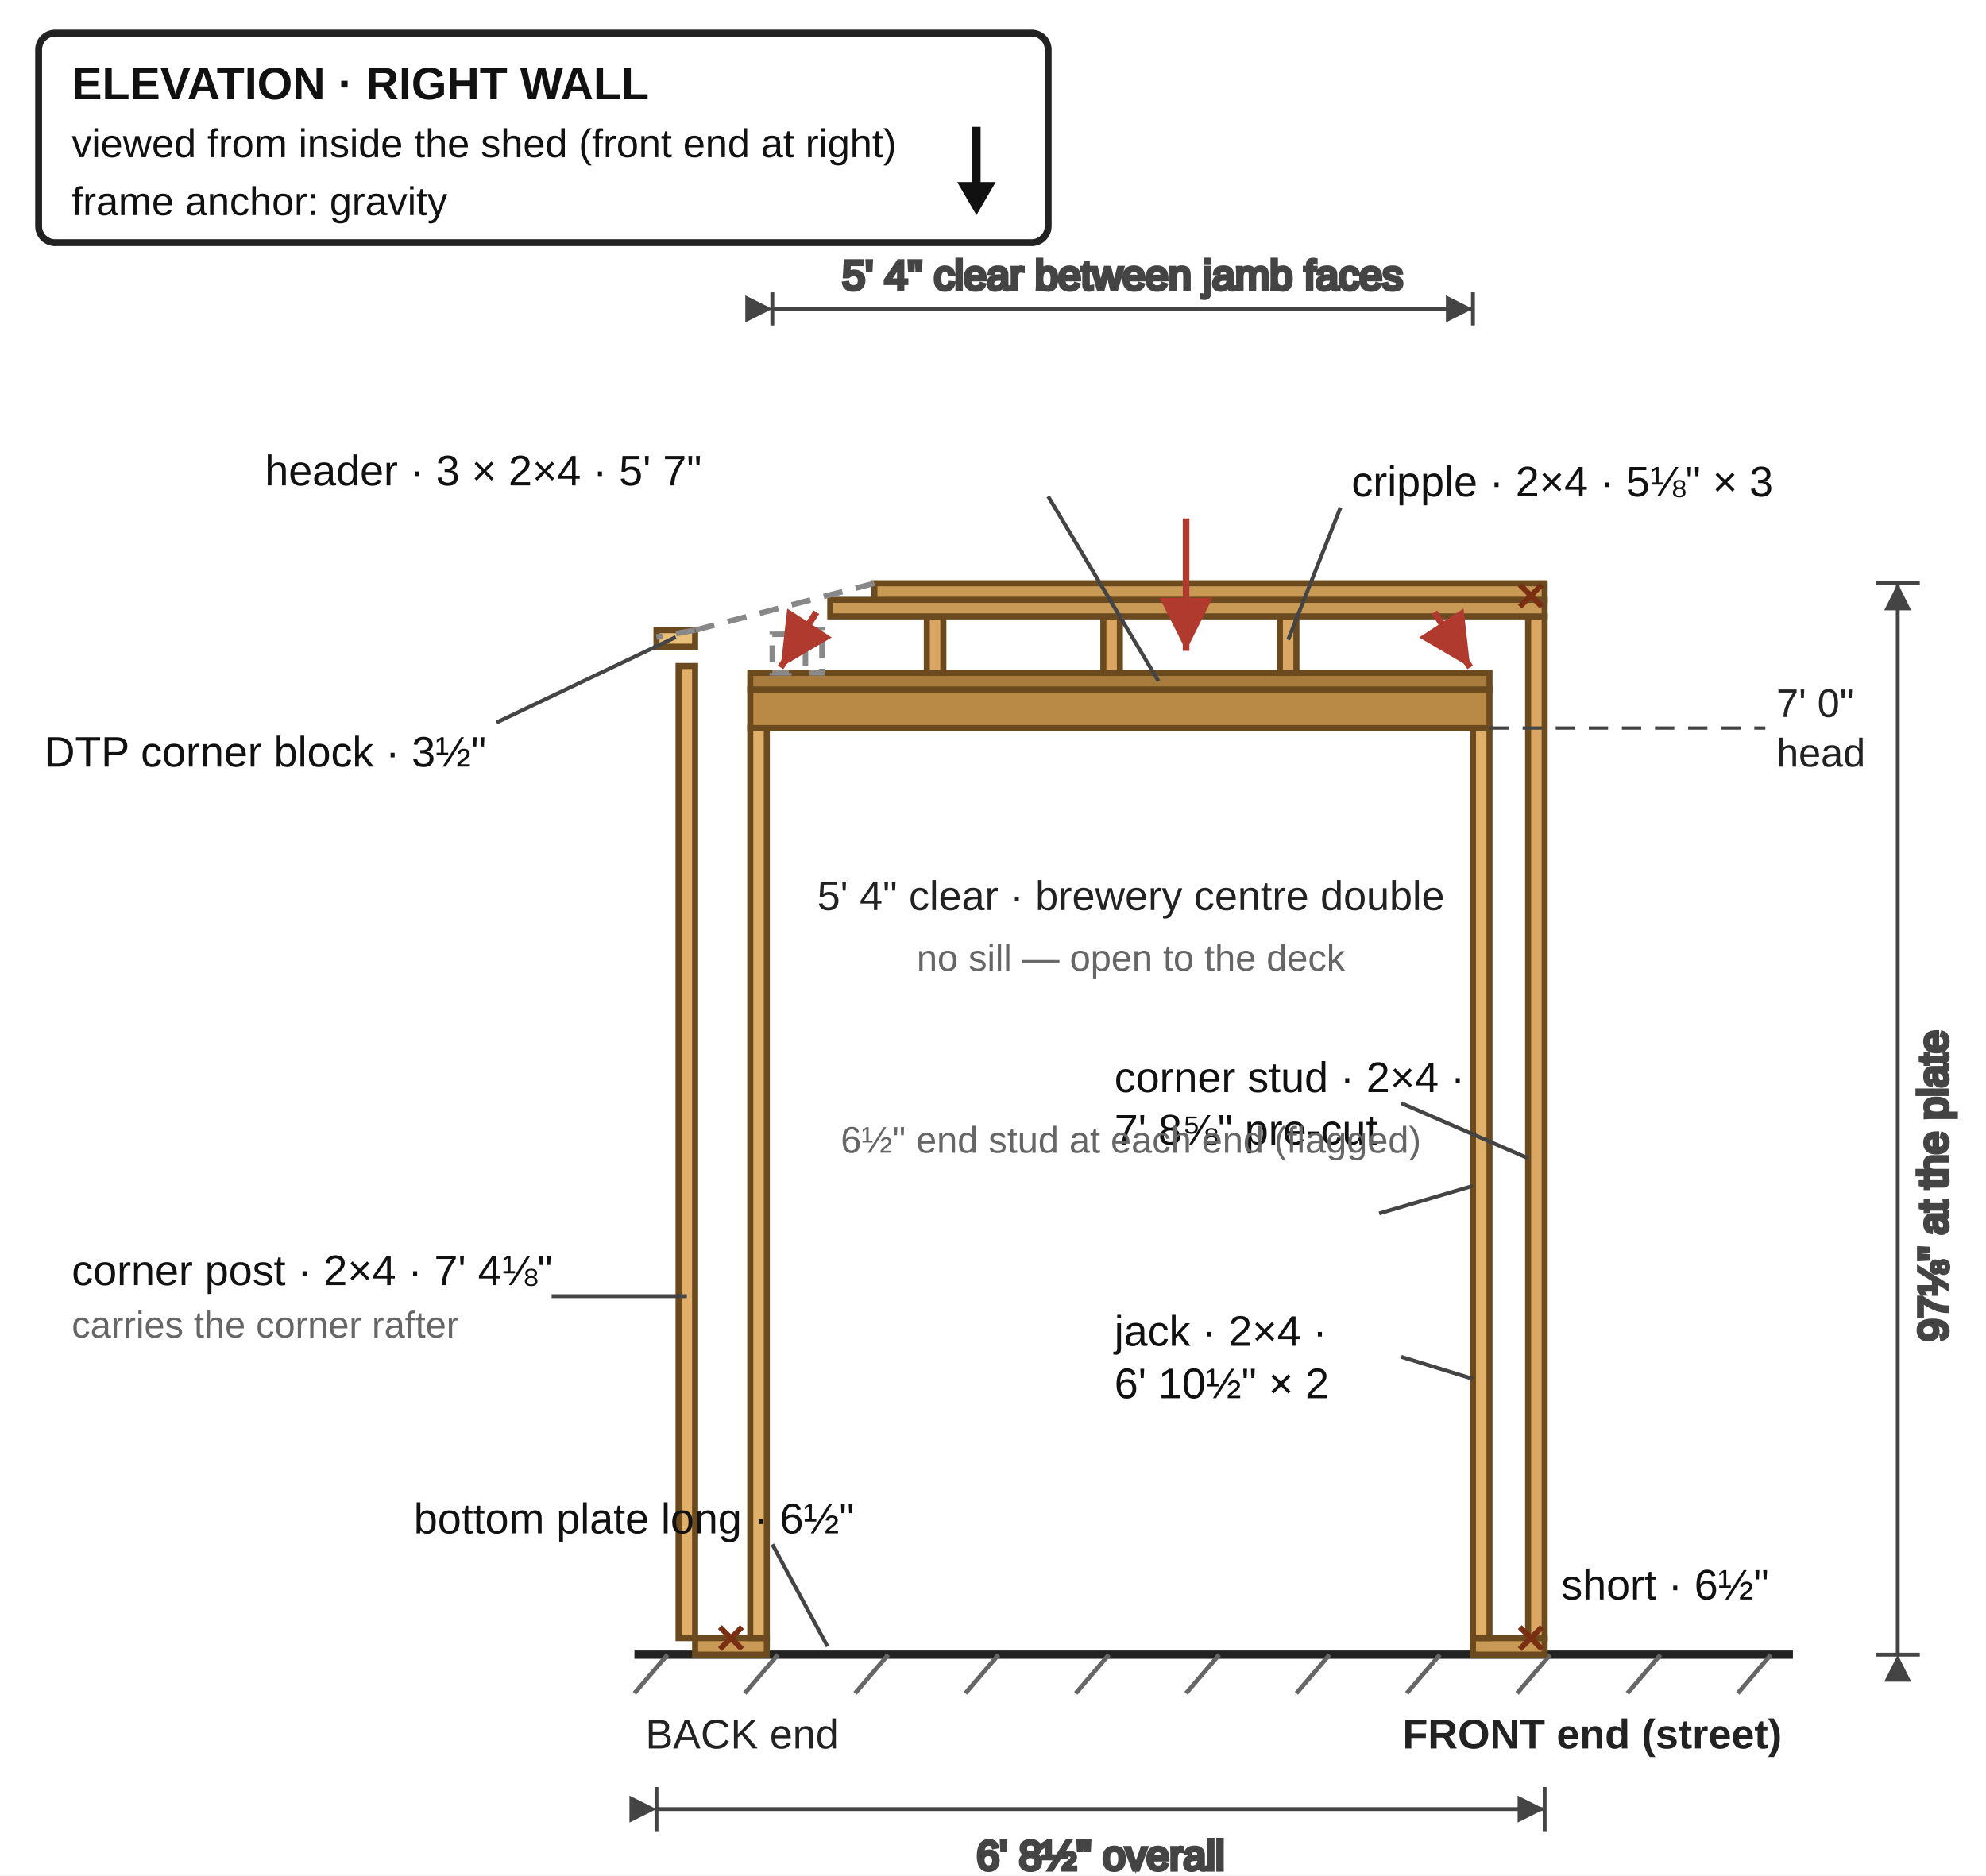
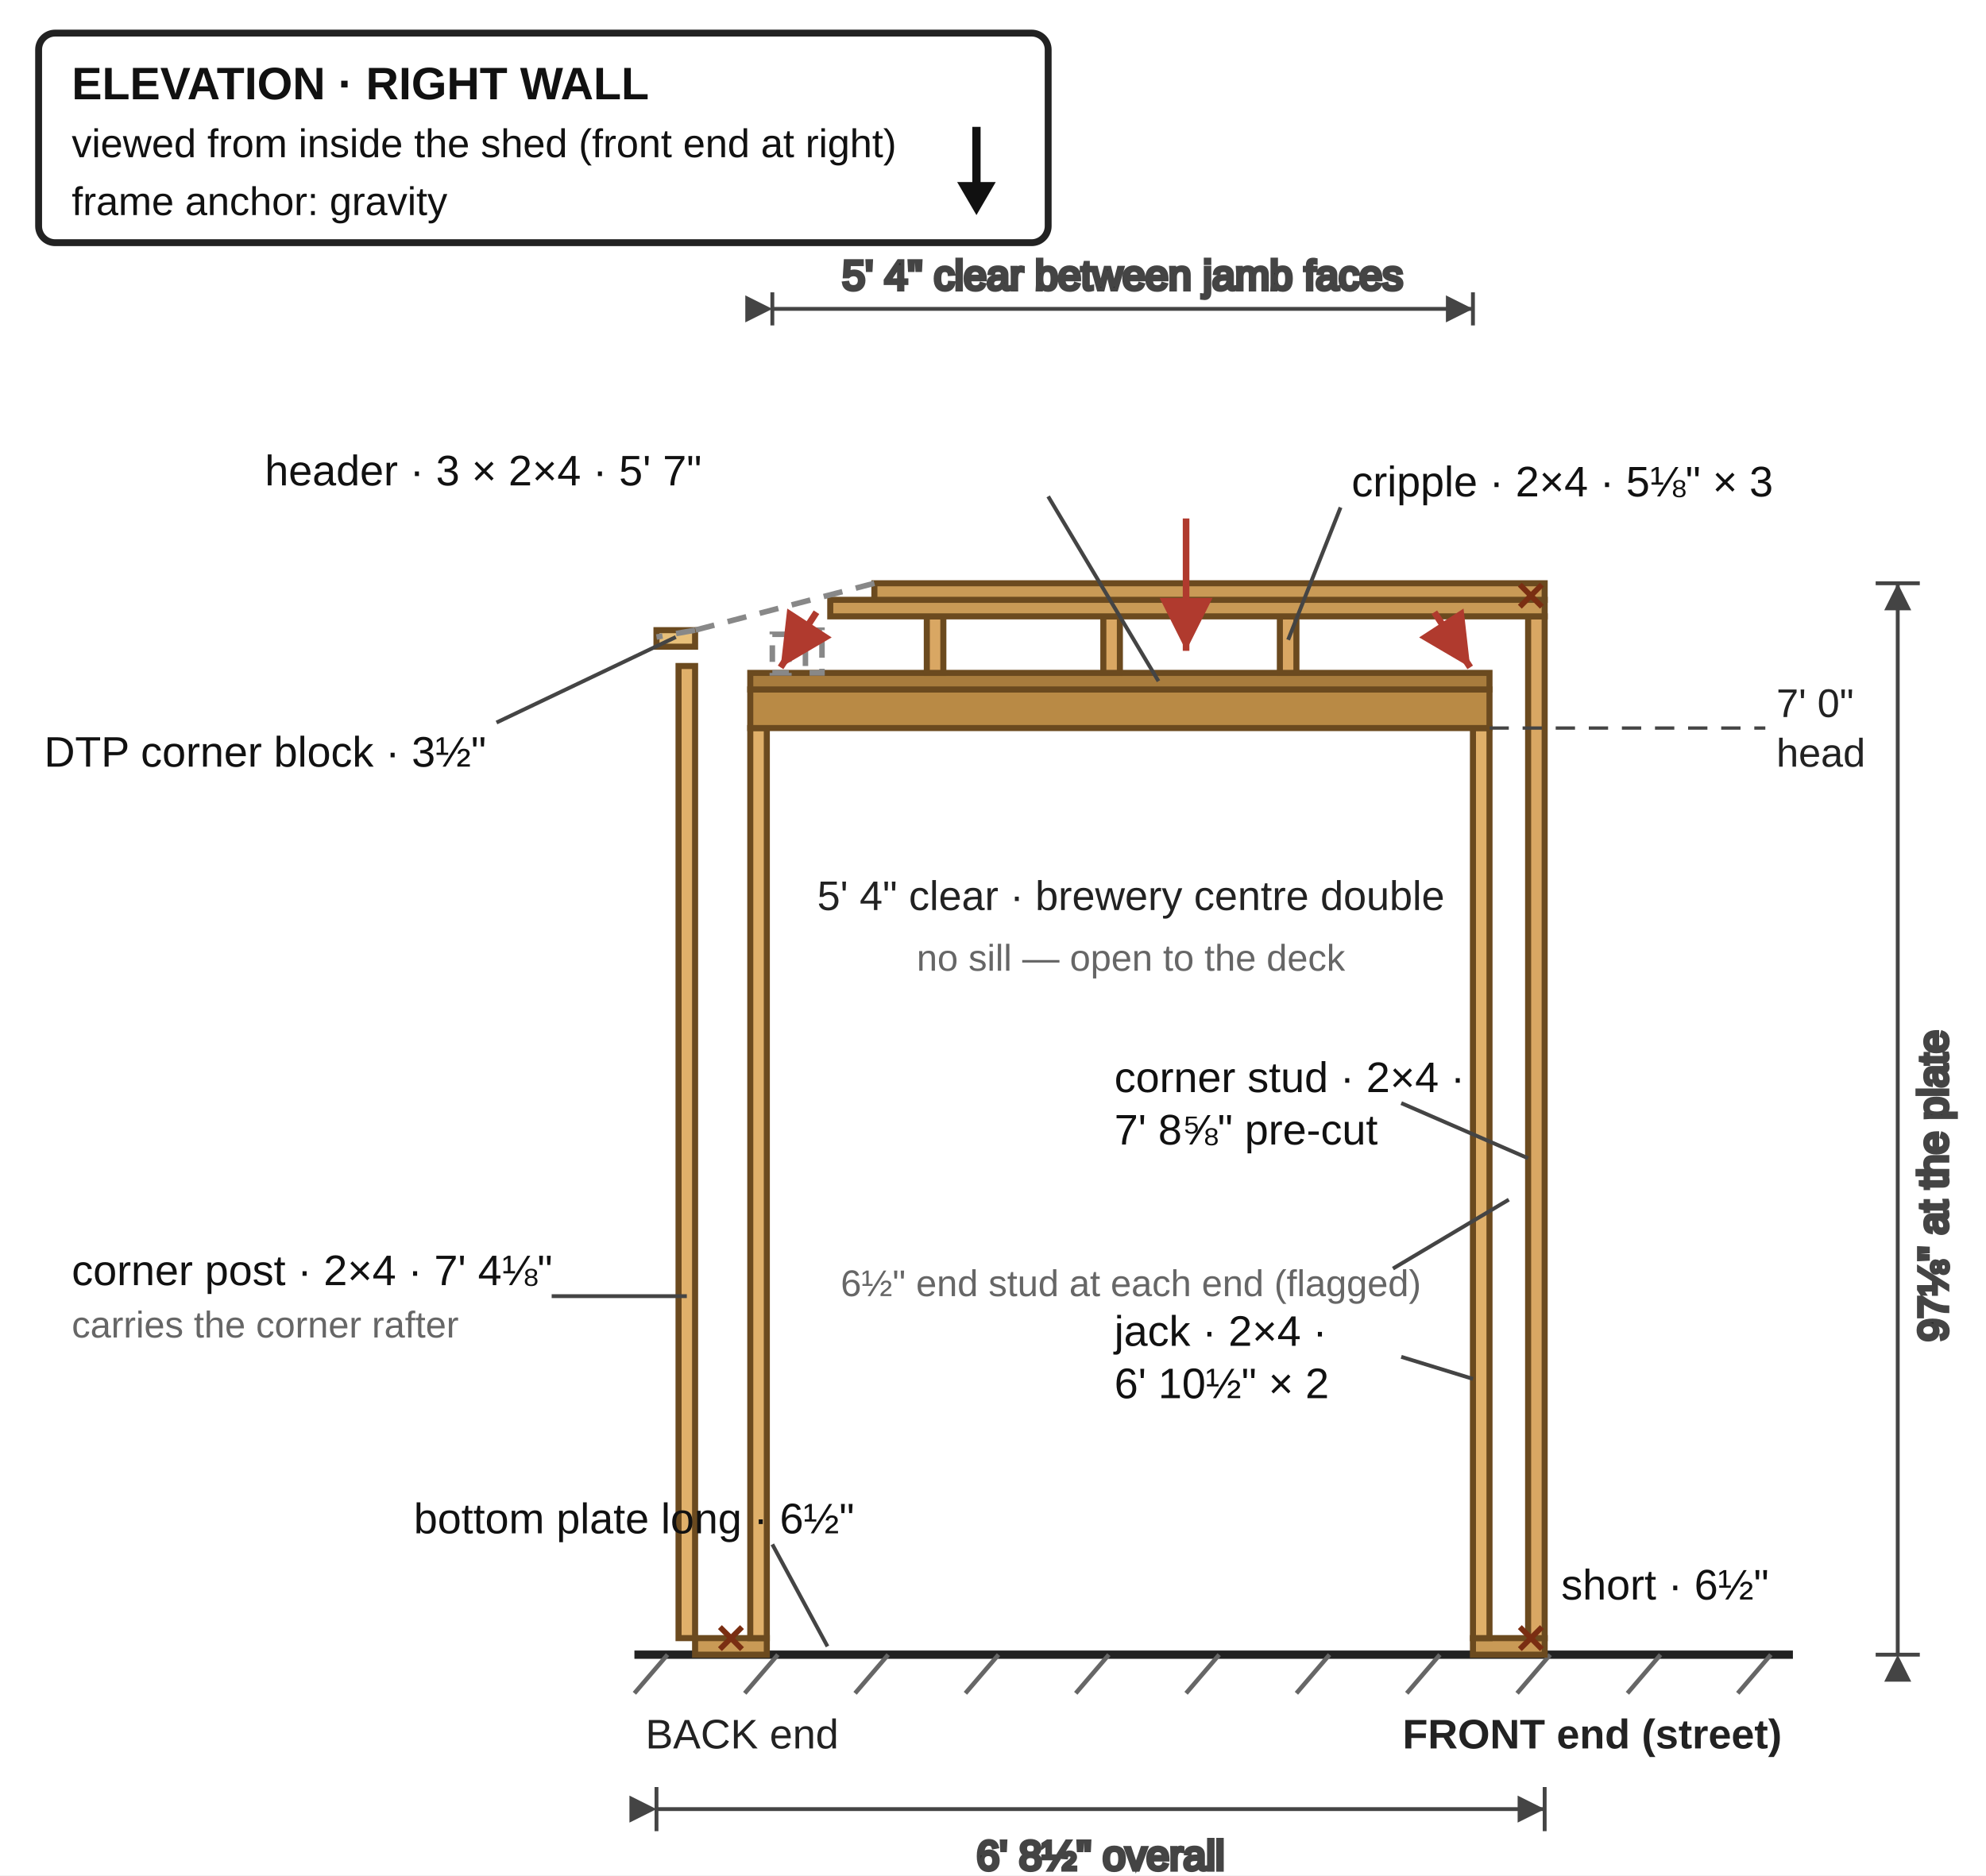
<svg xmlns="http://www.w3.org/2000/svg" viewBox="0 0 720 680" font-family="Arial, Helvetica, sans-serif">
  <defs>
    <marker id="arr" markerWidth="10" markerHeight="10" refX="8" refY="4" orient="auto">
      <path d="M0,0 L8,4 L0,8 z" fill="#b03a2e" />
    </marker>
    <marker id="dim" markerWidth="9" markerHeight="9" refX="7" refY="3.5" orient="auto">
      <path d="M0,0 L7,3.5 L0,7 z" fill="#444" />
    </marker>
  </defs>
  <rect x="0" y="0" width="720" height="680" fill="#ffffff" />
  <g>
    <rect x="14" y="12" width="366" height="76" fill="#ffffff" stroke="#222" stroke-width="2.5" rx="6" />
    <text x="26" y="36" font-size="16.5" font-weight="bold" fill="#111">ELEVATION · RIGHT WALL</text>
    <text x="26" y="57" font-size="14.5" fill="#111">viewed from inside the shed (front end at right)</text>
    <text x="26" y="78" font-size="14.5" fill="#111">frame anchor: gravity</text>
    <line x1="354" y1="46" x2="354" y2="70" stroke="#111" stroke-width="3" />
    <path d="M347,66 L354,78 L361,66 z" fill="#111" />
  </g>
  <line x1="230" y1="600" x2="650" y2="600" stroke="#222" stroke-width="3" />
  <g stroke="#666" stroke-width="1.6">
    <line x1="242" y1="600" x2="230" y2="614" />
    <line x1="282" y1="600" x2="270" y2="614" />
    <line x1="322" y1="600" x2="310" y2="614" />
    <line x1="362" y1="600" x2="350" y2="614" />
    <line x1="402" y1="600" x2="390" y2="614" />
    <line x1="442" y1="600" x2="430" y2="614" />
    <line x1="482" y1="600" x2="470" y2="614" />
    <line x1="522" y1="600" x2="510" y2="614" />
    <line x1="562" y1="600" x2="550" y2="614" />
    <line x1="602" y1="600" x2="590" y2="614" />
    <line x1="642" y1="600" x2="630" y2="614" />
  </g>
  <text x="646" y="634" font-size="15" fill="#222" text-anchor="end" font-weight="bold">FRONT end (street)</text>
  <text x="234" y="634" font-size="15" fill="#222">BACK end</text>
  <rect x="534" y="594" width="26" height="6" fill="#c99a56" stroke="#6b4a1f" stroke-width="2.2" />
  <rect x="252" y="594" width="26" height="6" fill="#c99a56" stroke="#6b4a1f" stroke-width="2.2" />
  <rect x="554" y="223.5" width="6" height="370.5" fill="#d9a763" stroke="#6b4a1f" stroke-width="2.2" />
  <rect x="534" y="264" width="6" height="330" fill="#e0b06a" stroke="#6b4a1f" stroke-width="2.2" />
  <rect x="272" y="264" width="6" height="330" fill="#e0b06a" stroke="#6b4a1f" stroke-width="2.2" />
  <rect x="272" y="250" width="268" height="14" fill="#b98a45" stroke="#6b4a1f" stroke-width="2.2" />
  <rect x="272" y="244" width="268" height="6" fill="#a87c3d" stroke="#6b4a1f" stroke-width="2.2" />
  <g fill="#d9a763" stroke="#6b4a1f" stroke-width="2.2">
    <rect x="464" y="223.5" width="6" height="20.5" />
    <rect x="400" y="223.5" width="6" height="20.5" />
    <rect x="336" y="223.5" width="6" height="20.5" />
  </g>
  <g fill="none" stroke="#888" stroke-width="2" stroke-dasharray="6 4">
    <rect x="292" y="228.5" width="6" height="15.5" />
    <rect x="280" y="230" width="6" height="14" />
  </g>
  <rect x="246" y="241.5" width="6" height="352.5" fill="#e0b06a" stroke="#6b4a1f" stroke-width="2.2" />
  <rect x="301" y="217.5" width="259" height="6" fill="#c99a56" stroke="#6b4a1f" stroke-width="2.2" />
  <rect x="317" y="211.5" width="243" height="6" fill="#c99a56" stroke="#6b4a1f" stroke-width="2.2" />
  <rect x="238" y="228.5" width="14" height="6" fill="#e8c07a" stroke="#6b4a1f" stroke-width="2.2" />
  <g stroke="#888" stroke-width="2" stroke-dasharray="7 5" fill="none">
    <line x1="317" y1="211.5" x2="252" y2="228.5" />
    <line x1="252" y1="228.5" x2="238" y2="231" />
  </g>
  <g stroke="#b03a2e" stroke-width="2.4" fill="none">
    <line x1="520" y1="222" x2="533" y2="242" marker-end="url(#arr)" />
    <line x1="296" y1="222" x2="283" y2="242" marker-end="url(#arr)" />
    <line x1="430" y1="188" x2="430" y2="236" marker-end="url(#arr)" />
  </g>
  <g stroke="#7a2e12" stroke-width="2">
    <line x1="551" y1="590" x2="559" y2="598" />
    <line x1="559" y1="590" x2="551" y2="598" />
    <line x1="261" y1="590" x2="269" y2="598" />
    <line x1="269" y1="590" x2="261" y2="598" />
    <line x1="551" y1="212" x2="559" y2="220" />
    <line x1="559" y1="212" x2="551" y2="220" />
  </g>
  <g text-anchor="middle">
    <g fill="#ffffff" stroke="#ffffff" stroke-width="4" stroke-linejoin="round">
      <text x="410" y="330" font-size="15">5' 4" clear · brewery centre double</text>
      <text x="410" y="352" font-size="13.5">no sill — open to the deck</text>
    </g>
    <text x="410" y="330" font-size="15" fill="#222">5' 4" clear · brewery centre double</text>
    <text x="410" y="352" font-size="13.5" fill="#666">no sill — open to the deck</text>
  </g>
  <line x1="540" y1="264" x2="640" y2="264" stroke="#444" stroke-width="1.2" stroke-dasharray="7 5" />
  <text x="644" y="260" font-size="14.5" fill="#222">7' 0"</text>
  <text x="644" y="278" font-size="14.5" fill="#222">head</text>
  <g font-size="15.5" fill="#111">
    <line x1="554" y1="420" x2="508" y2="400" stroke="#444" stroke-width="1.4" />
    <text x="404" y="396">corner stud · 2×4 ·</text>
    <text x="404" y="415">7' 8⅝" pre-cut</text>
    <line x1="534" y1="500" x2="508" y2="492" stroke="#444" stroke-width="1.4" />
    <text x="404" y="488">jack · 2×4 ·</text>
    <text x="404" y="507">6' 10½" × 2</text>
    <line x1="420" y1="247" x2="380" y2="180" stroke="#444" stroke-width="1.4" />
    <text x="96" y="176">header · 3 × 2×4 · 5' 7"</text>
    <line x1="467" y1="232" x2="486" y2="184" stroke="#444" stroke-width="1.4" />
    <text x="490" y="180">cripple · 2×4 · 5⅛" × 3</text>
    <line x1="249" y1="470" x2="200" y2="470" stroke="#444" stroke-width="1.4" />
    <text x="26" y="466">corner post · 2×4 · 7' 4⅛"</text>
    <text x="26" y="485" font-size="13.5" fill="#666">carries the corner rafter</text>
    <line x1="245" y1="231" x2="180" y2="262" stroke="#444" stroke-width="1.4" />
    <text x="16" y="278">DTP corner block · 3½"</text>
    <line x1="300" y1="597" x2="280" y2="560" stroke="#444" stroke-width="1.4" />
    <text x="150" y="556">bottom plate long · 6½"</text>
    <text x="566" y="580">short · 6½"</text>
-     <line x1="500" y1="440" x2="534" y2="430" stroke="#444" stroke-width="1.4" />
-     <text x="410" y="418" font-size="13.5" fill="#666" text-anchor="middle">6½" end stud at each end (flagged)</text>
+     <line x1="505" y1="460" x2="547" y2="435" stroke="#444" stroke-width="1.4" />
+     <text x="410" y="470" font-size="13.5" fill="#666" text-anchor="middle">6½" end stud at each end (flagged)</text>
  </g>
  <g stroke="#444" stroke-width="1.4" font-size="15" fill="#222">
    <line x1="238" y1="656" x2="560" y2="656" marker-start="url(#dim)" marker-end="url(#dim)" />
    <line x1="238" y1="648" x2="238" y2="664" />
    <line x1="560" y1="648" x2="560" y2="664" />
    <text x="399" y="678" text-anchor="middle">6' 8½" overall</text>
    <line x1="280" y1="112" x2="534" y2="112" marker-start="url(#dim)" marker-end="url(#dim)" />
    <line x1="280" y1="106" x2="280" y2="118" />
    <line x1="534" y1="106" x2="534" y2="118" />
    <text x="407" y="105" text-anchor="middle">5' 4" clear between jamb faces</text>
    <line x1="688" y1="600" x2="688" y2="211.5" marker-start="url(#dim)" marker-end="url(#dim)" />
    <line x1="680" y1="600" x2="696" y2="600" />
    <line x1="680" y1="211.5" x2="696" y2="211.5" />
    <text x="706" y="430" transform="rotate(-90,706,430)" text-anchor="middle">97⅛" at the plate</text>
  </g>
</svg>
